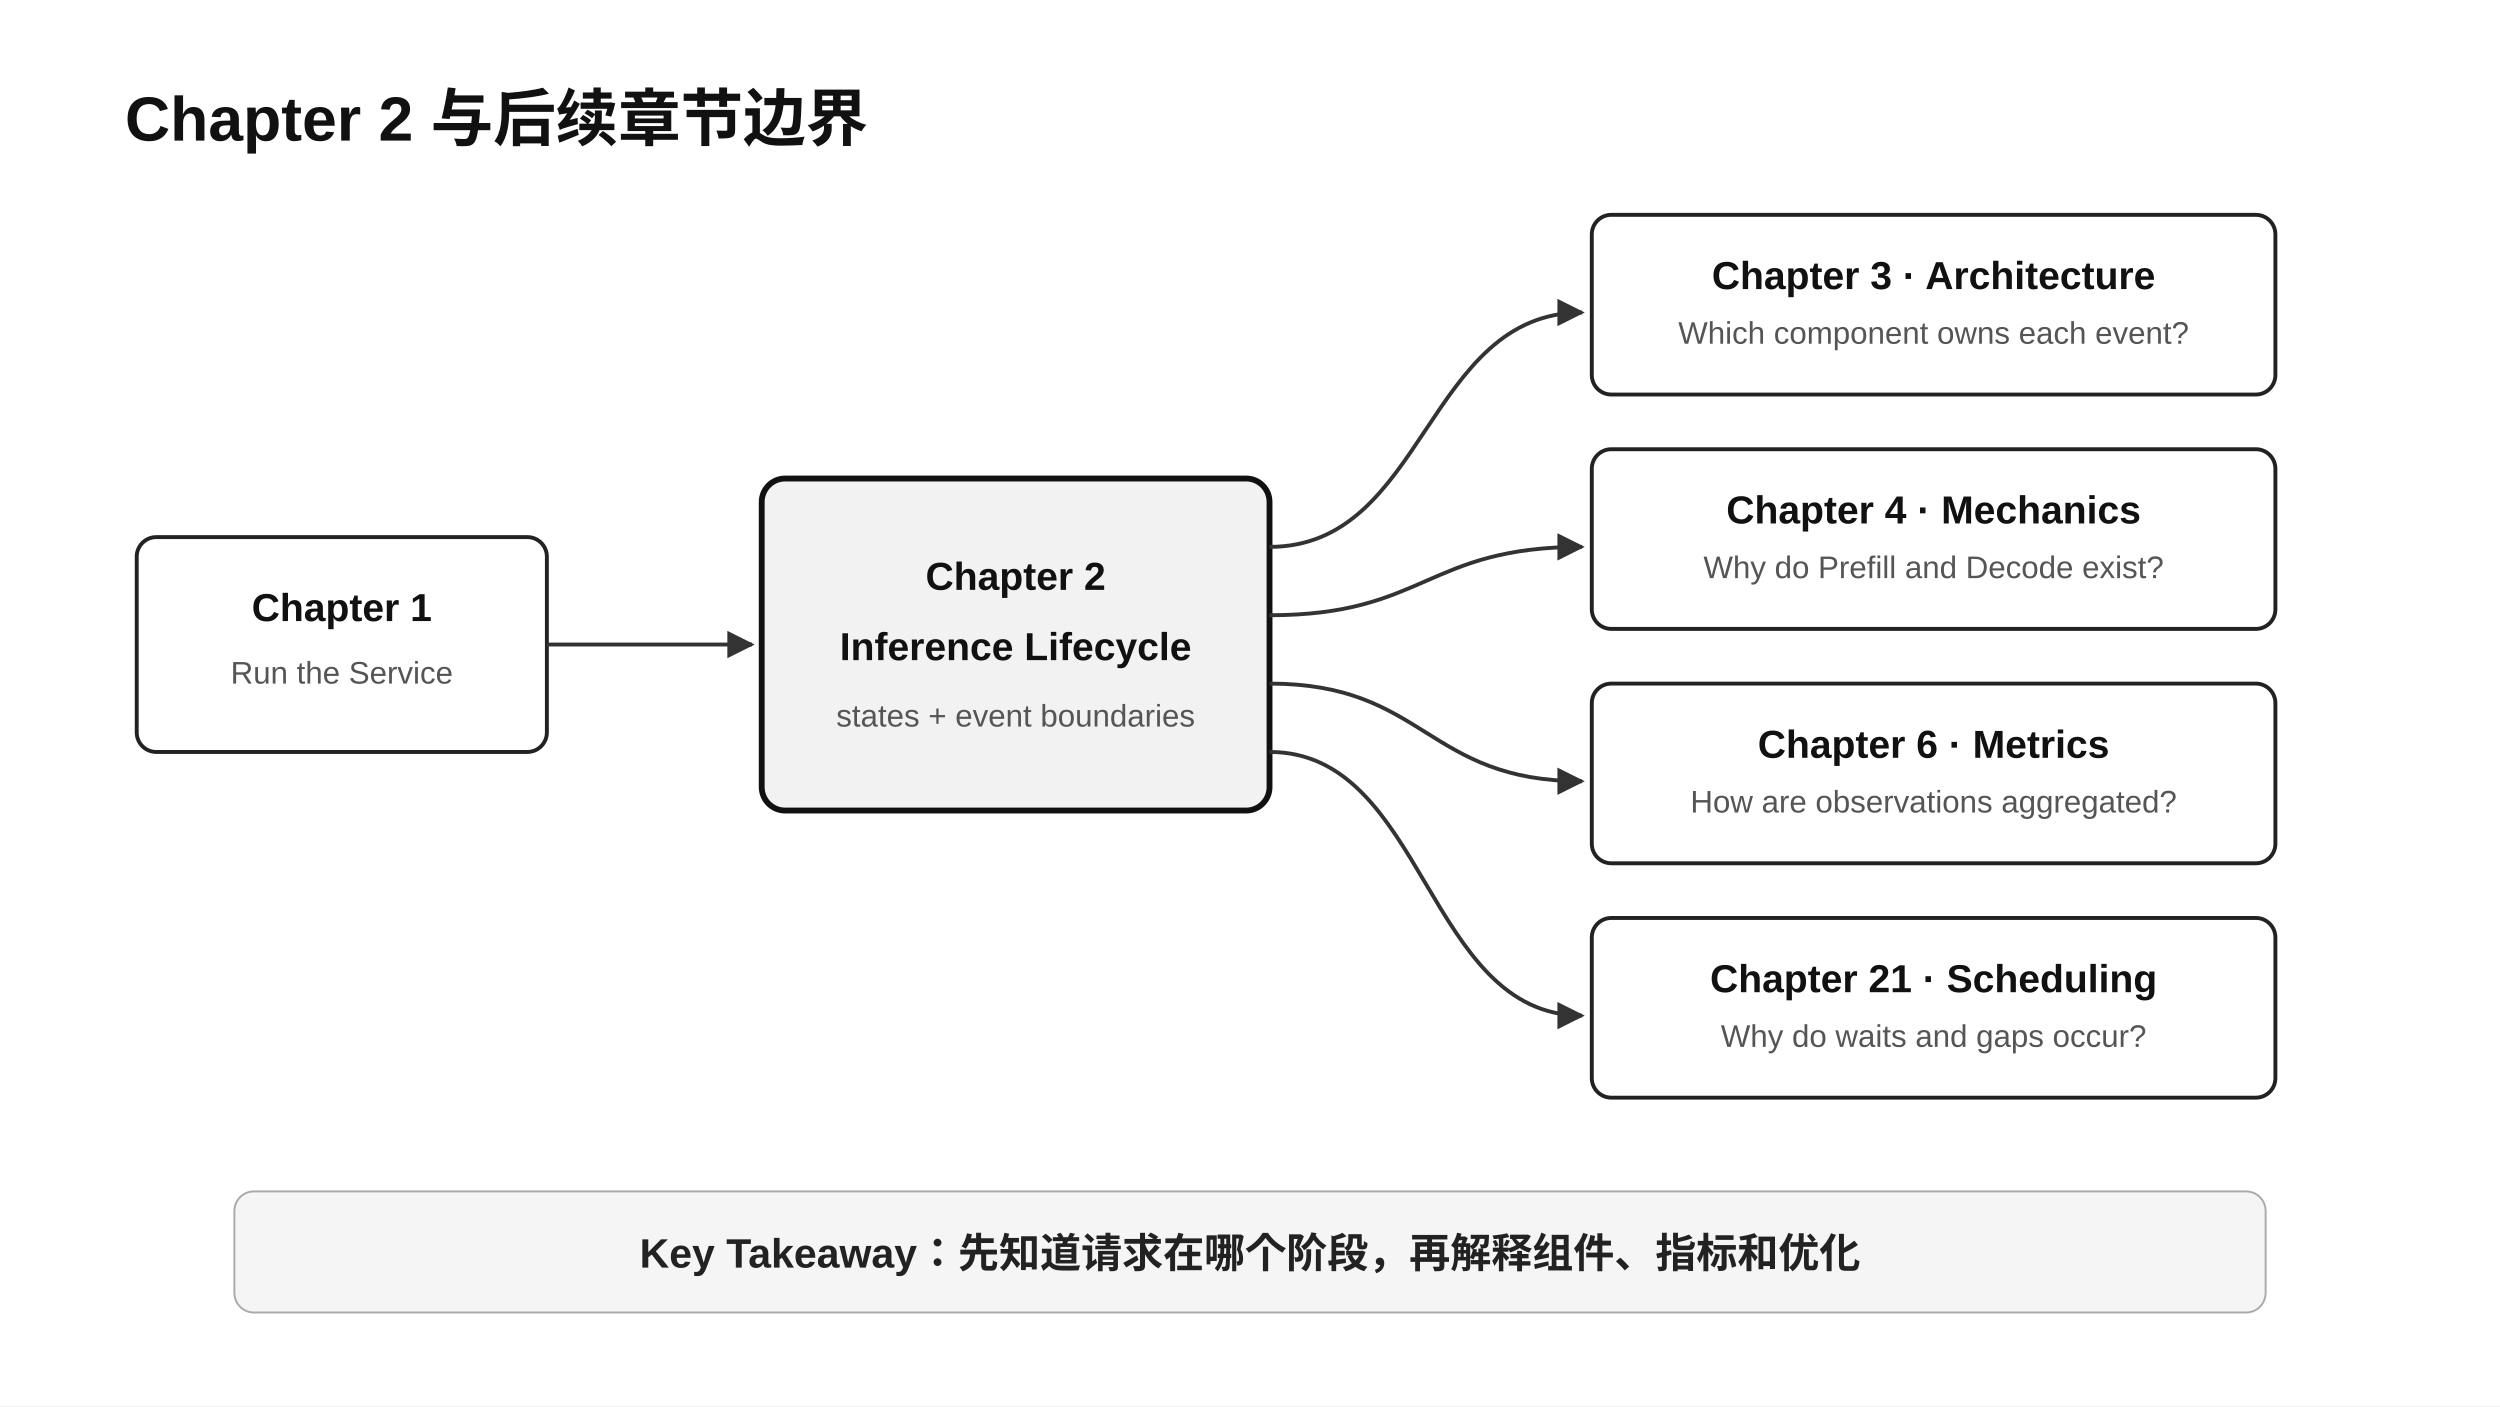
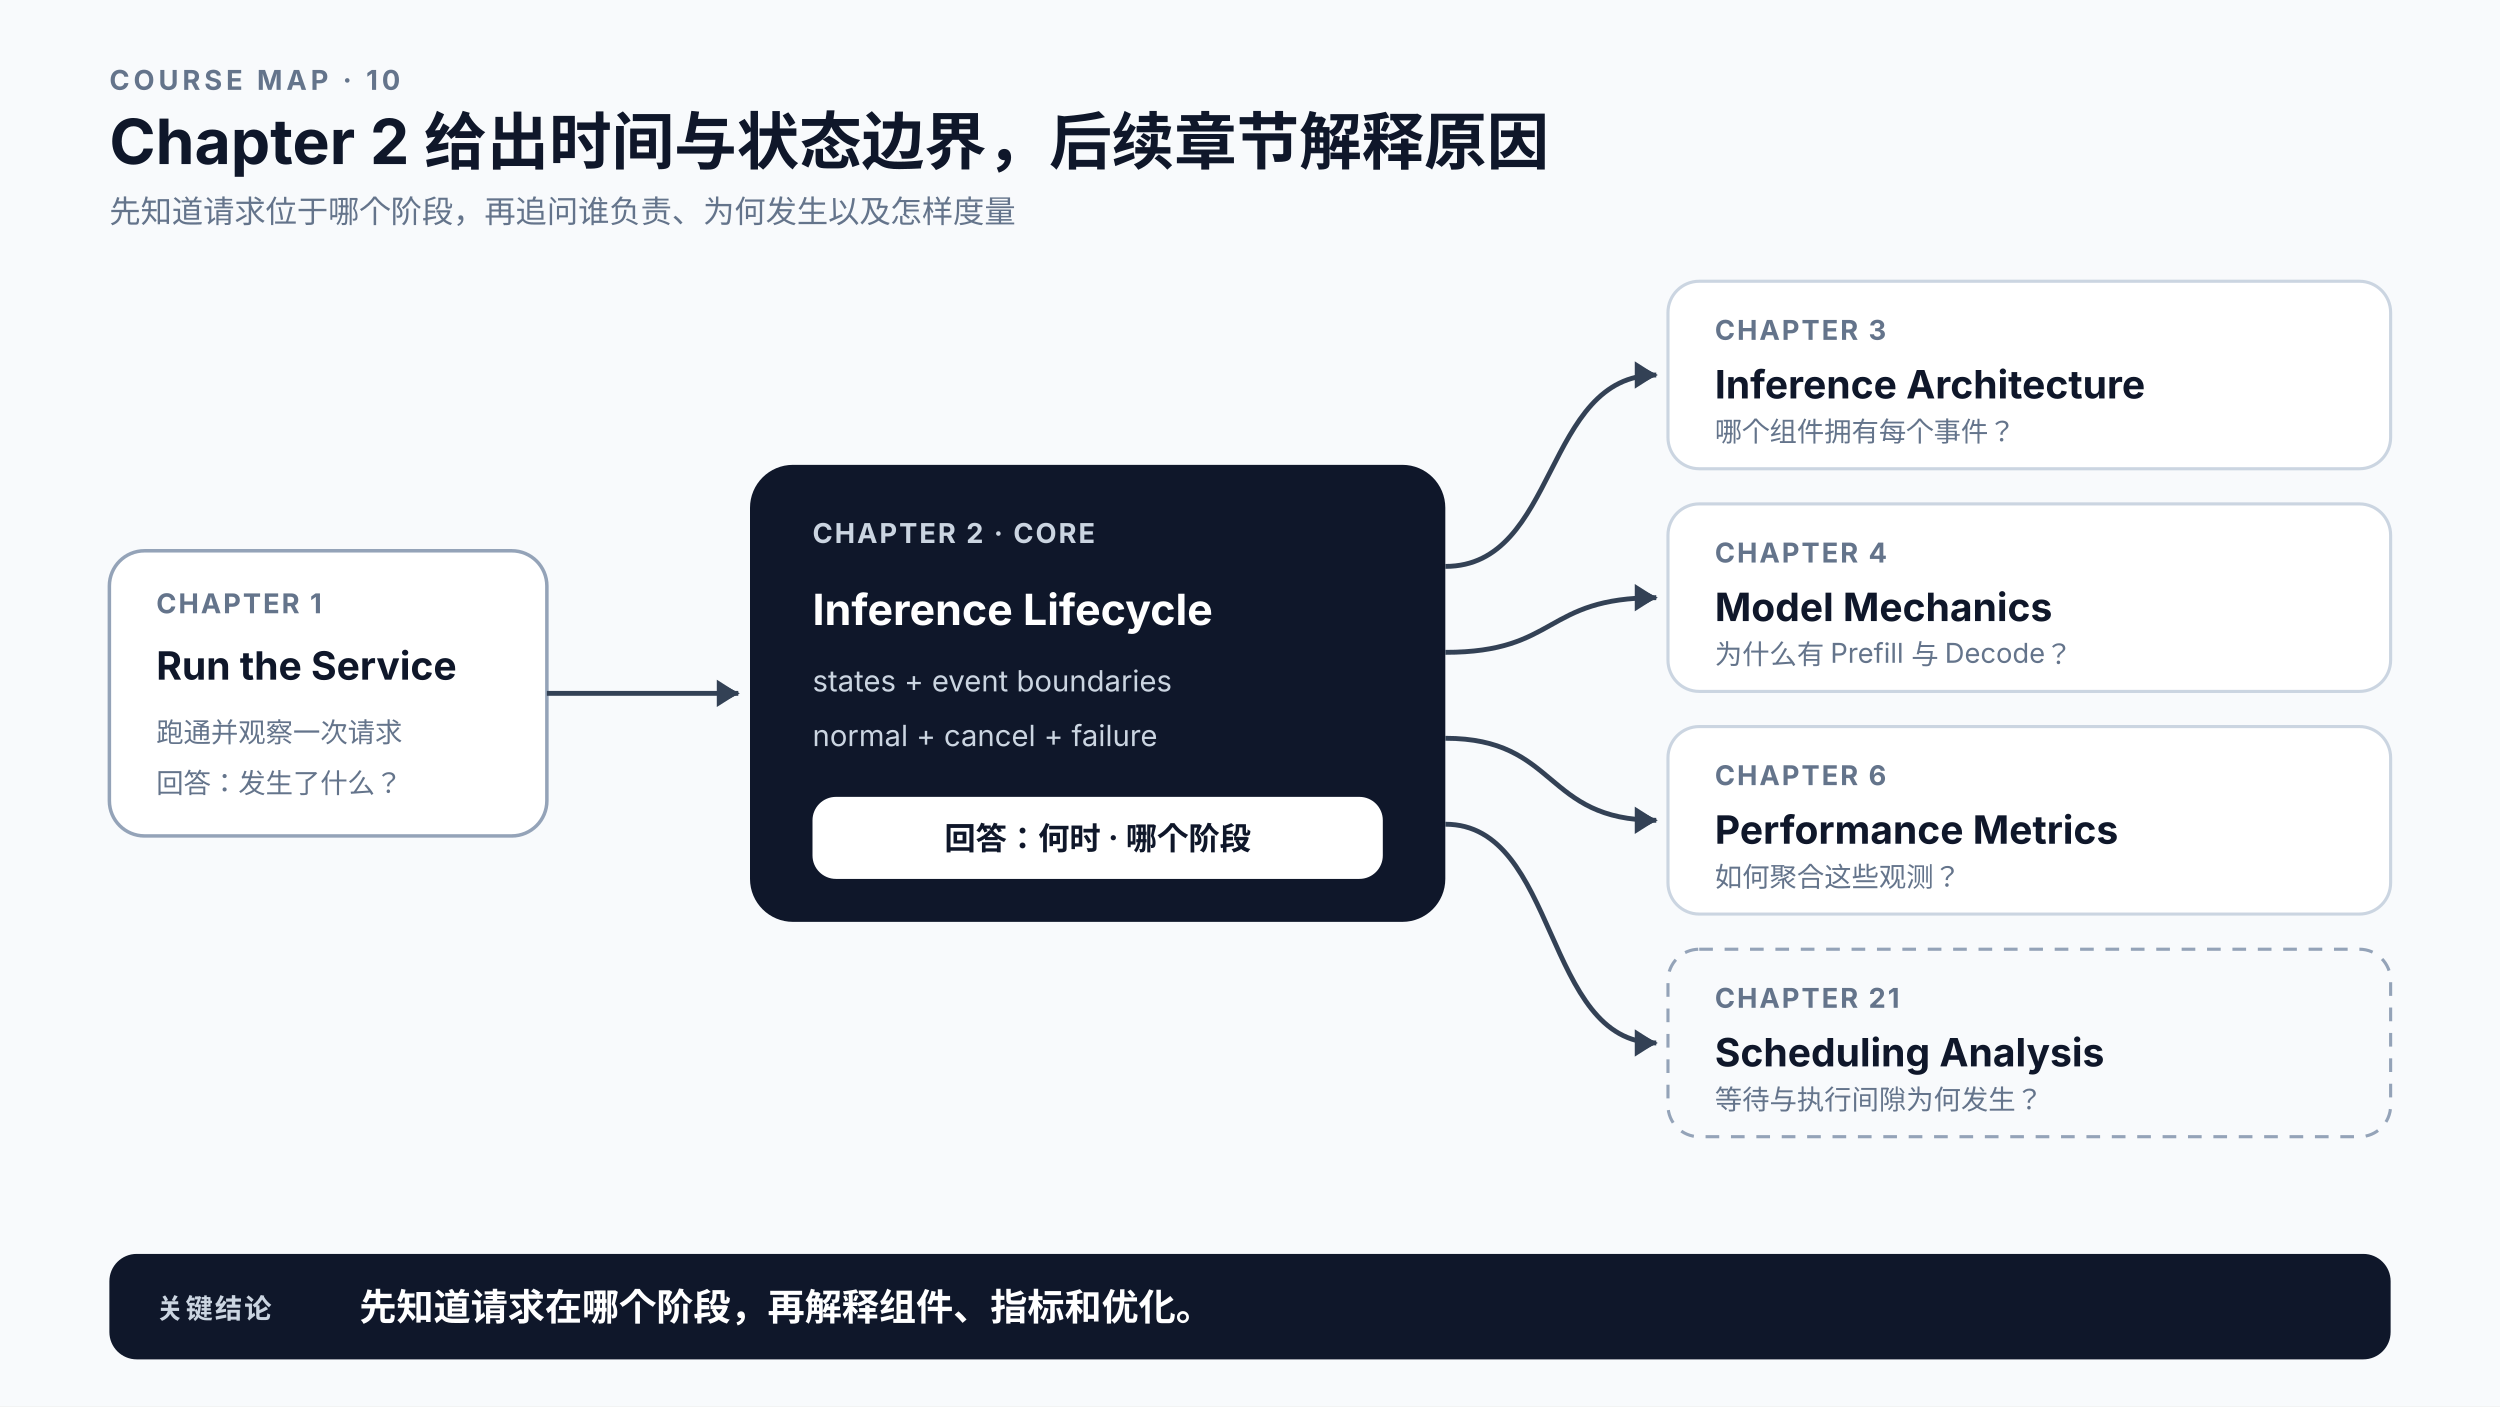
- <svg xmlns="http://www.w3.org/2000/svg" width="1280" height="720" viewBox="0 0 1280 720">
+ <svg xmlns="http://www.w3.org/2000/svg" width="1280" height="720" viewBox="0 0 1280 720" role="img" aria-labelledby="fig-title fig-desc" data-figure-system="chapter02-v2" fill="#0F172A">
  <defs>
-     <marker id="a" viewBox="0 0 10 10" refX="9" refY="5" markerWidth="7" markerHeight="7" orient="auto">
-       <path d="M0 0L10 5L0 10z" fill="#333" />
+     <marker id="arrow" viewBox="0 0 10 10" refX="9" refY="5" markerWidth="8" markerHeight="8" orient="auto" markerUnits="userSpaceOnUse">
+       <path d="M0 0L10 5L0 10Z" fill="#334155" />
    </marker>
-     <style>.t{font:700 32px Arial,sans-serif;fill:#111}.b{fill:#fff;stroke:#222;stroke-width:2}.focus{fill:#f2f2f2;stroke:#111;stroke-width:3}.h{font:600 20px Arial,sans-serif;fill:#111;text-anchor:middle}.s{font:16px Arial,sans-serif;fill:#555;text-anchor:middle}.l{stroke:#333;stroke-width:2;fill:none;marker-end:url(#a)}.take{font:600 21px Arial,sans-serif;fill:#222;text-anchor:middle}</style>
+     <style>
+     text{font-family:-apple-system,BlinkMacSystemFont,"Segoe UI","PingFang SC","Microsoft YaHei",sans-serif}.k{font-size:14px;font-weight:700;letter-spacing:2px;fill:#64748B}.t{font-size:32px;font-weight:750}.sub{font-size:16px;fill:#64748B}.before{fill:#FFFFFF;stroke:#94A3B8;stroke-width:1.8}.core{fill:#0F172A}.next{fill:#FFFFFF;stroke:#CBD5E1;stroke-width:1.6}.future{fill:#F8FAFC;stroke:#94A3B8;stroke-width:1.6;stroke-dasharray:7 6}.ch{font-size:14px;font-weight:750;letter-spacing:1px;fill:#64748B}.chl{font-size:14px;font-weight:750;letter-spacing:1px;fill:#CBD5E1}.h{font-size:20px;font-weight:750}.hl{font-size:22px;font-weight:750;fill:#FFFFFF}.s{font-size:14px;fill:#64748B}.sl{font-size:15px;fill:#CBD5E1}.flow{fill:none;stroke:#334155;stroke-width:2.5;marker-end:url(#arrow)}.tag{fill:#FFFFFF}.tagt{font-size:16px;font-weight:700}.take{fill:#0F172A}.tl{font-size:14px;font-weight:700;letter-spacing:1px;fill:#CBD5E1}.tv{font-size:19px;font-weight:650;fill:#FFFFFF}
+   </style>
  </defs>
-   <rect width="1280" height="720" fill="#fff" />
-   <text x="64" y="72" class="t">Chapter 2 与后续章节边界</text>
-   <rect x="70" y="275" width="210" height="110" rx="10" class="b" />
-   <text x="175" y="318" class="h">Chapter 1</text>
-   <text x="175" y="350" class="s">Run the Service</text>
-   <line x1="280" y1="330" x2="385" y2="330" class="l" />
-   <rect x="390" y="245" width="260" height="170" rx="12" class="focus" />
-   <text x="520" y="302" class="h">Chapter 2</text>
-   <text x="520" y="338" class="h">Inference Lifecycle</text>
-   <text x="520" y="372" class="s">states + event boundaries</text>
-   <path d="M650 280 C730 280 730 160 810 160" class="l" />
-   <path d="M650 315 C730 315 730 280 810 280" class="l" />
-   <path d="M650 350 C730 350 730 400 810 400" class="l" />
-   <path d="M650 385 C730 385 730 520 810 520" class="l" />
-   <rect x="815" y="110" width="350" height="92" rx="10" class="b" />
-   <text x="990" y="148" class="h">Chapter 3 · Architecture</text>
-   <text x="990" y="176" class="s">Which component owns each event?</text>
-   <rect x="815" y="230" width="350" height="92" rx="10" class="b" />
-   <text x="990" y="268" class="h">Chapter 4 · Mechanics</text>
-   <text x="990" y="296" class="s">Why do Prefill and Decode exist?</text>
-   <rect x="815" y="350" width="350" height="92" rx="10" class="b" />
-   <text x="990" y="388" class="h">Chapter 6 · Metrics</text>
-   <text x="990" y="416" class="s">How are observations aggregated?</text>
-   <rect x="815" y="470" width="350" height="92" rx="10" class="b" />
-   <text x="990" y="508" class="h">Chapter 21 · Scheduling</text>
-   <text x="990" y="536" class="s">Why do waits and gaps occur?</text>
-   <rect x="120" y="610" width="1040" height="62" rx="10" fill="#f5f5f5" stroke="#aaa" />
-   <text x="640" y="649" class="take">Key Takeaway：先知道请求在哪个阶段，再解释组件、指标和优化</text>
+   <rect width="1280" height="720" fill="#F8FAFC" />
+   <text class="k" x="56" y="46">COURSE MAP · 10</text>
+   <text class="t" x="56" y="84">Chapter 2 给出时间与状态边界，后续章节解释原因</text>
+   <text class="sub" x="56" y="114">先知道请求位于哪个阶段，再追问谁负责、为何发生以及怎样度量</text>
+   <rect class="before" x="56" y="282" width="224" height="146" rx="18" />
+   <text class="ch" x="80" y="314">CHAPTER 1</text>
+   <text class="h" x="80" y="348">Run the Service</text>
+   <text class="s" x="80" y="380">跑通并观察一次请求</text>
+   <text class="s" x="80" y="406">回答：发生了什么？</text>
+   <path class="flow" d="M280 355H378" />
+   <path d="M378 355l-11 -7v14z" fill="#334155" />
+   <rect class="core" x="384" y="238" width="356" height="234" rx="22" />
+   <text class="chl" x="416" y="278" fill="#CBD5E1">CHAPTER 2 · CORE</text>
+   <text class="hl" x="416" y="320" fill="#FFFFFF">Inference Lifecycle</text>
+   <text class="sl" x="416" y="354" fill="#CBD5E1">states + event boundaries</text>
+   <text class="sl" x="416" y="382" fill="#CBD5E1">normal + cancel + failure</text>
+   <rect class="tag" x="416" y="408" width="292" height="42" rx="12" />
+   <text class="tagt" x="562" y="435" text-anchor="middle">回答：何时 · 哪个阶段</text>
+   <path class="flow" d="M740 290C798 290 790 192 848 192" />
+   <path d="M848 192l-11 -7v14z" fill="#334155" />
+   <path class="flow" d="M740 334C798 334 790 306 848 306" />
+   <path d="M848 306l-11 -7v14z" fill="#334155" />
+   <path class="flow" d="M740 378C798 378 790 420 848 420" />
+   <path d="M848 420l-11 -7v14z" fill="#334155" />
+   <path class="flow" d="M740 422C798 422 790 534 848 534" />
+   <path d="M848 534l-11 -7v14z" fill="#334155" />
+   <rect class="next" x="854" y="144" width="370" height="96" rx="16" />
+   <text class="ch" x="878" y="174">CHAPTER 3</text>
+   <text class="h" x="878" y="204">Inference Architecture</text>
+   <text class="s" x="878" y="226">哪个组件拥有每个事件？</text>
+   <rect class="next" x="854" y="258" width="370" height="96" rx="16" />
+   <text class="ch" x="878" y="288">CHAPTER 4</text>
+   <text class="h" x="878" y="318">Model Mechanics</text>
+   <text class="s" x="878" y="340">为什么有 Prefill 与 Decode？</text>
+   <rect class="next" x="854" y="372" width="370" height="96" rx="16" />
+   <text class="ch" x="878" y="402">CHAPTER 6</text>
+   <text class="h" x="878" y="432">Performance Metrics</text>
+   <text class="s" x="878" y="454">如何聚合这些观测？</text>
+   <rect class="future" x="854" y="486" width="370" height="96" rx="16" />
+   <text class="ch" x="878" y="516">CHAPTER 21</text>
+   <text class="h" x="878" y="546">Scheduling Analysis</text>
+   <text class="s" x="878" y="568">等待与执行间隙为何发生？</text>
+   <rect class="take" x="56" y="642" width="1168" height="54" rx="14" />
+   <text class="tl" x="80" y="675" fill="#CBD5E1">关键结论</text>
+   <text class="tv" x="184" y="676" fill="#FFFFFF">先知道请求在哪个阶段，再解释组件、指标和优化。</text>
</svg>
